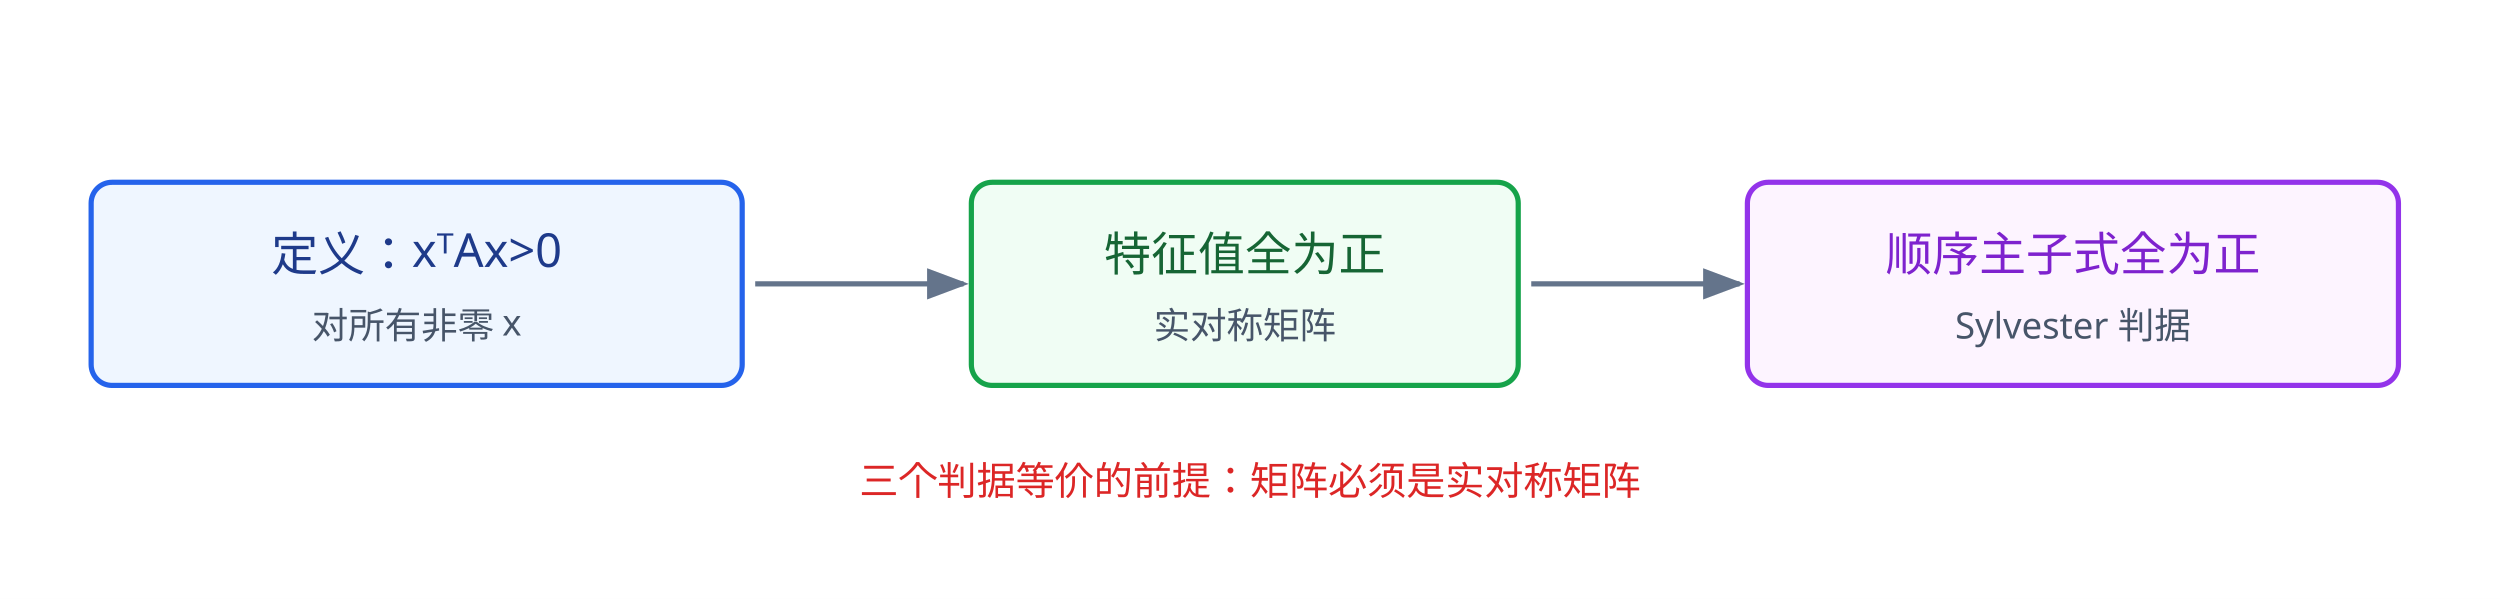
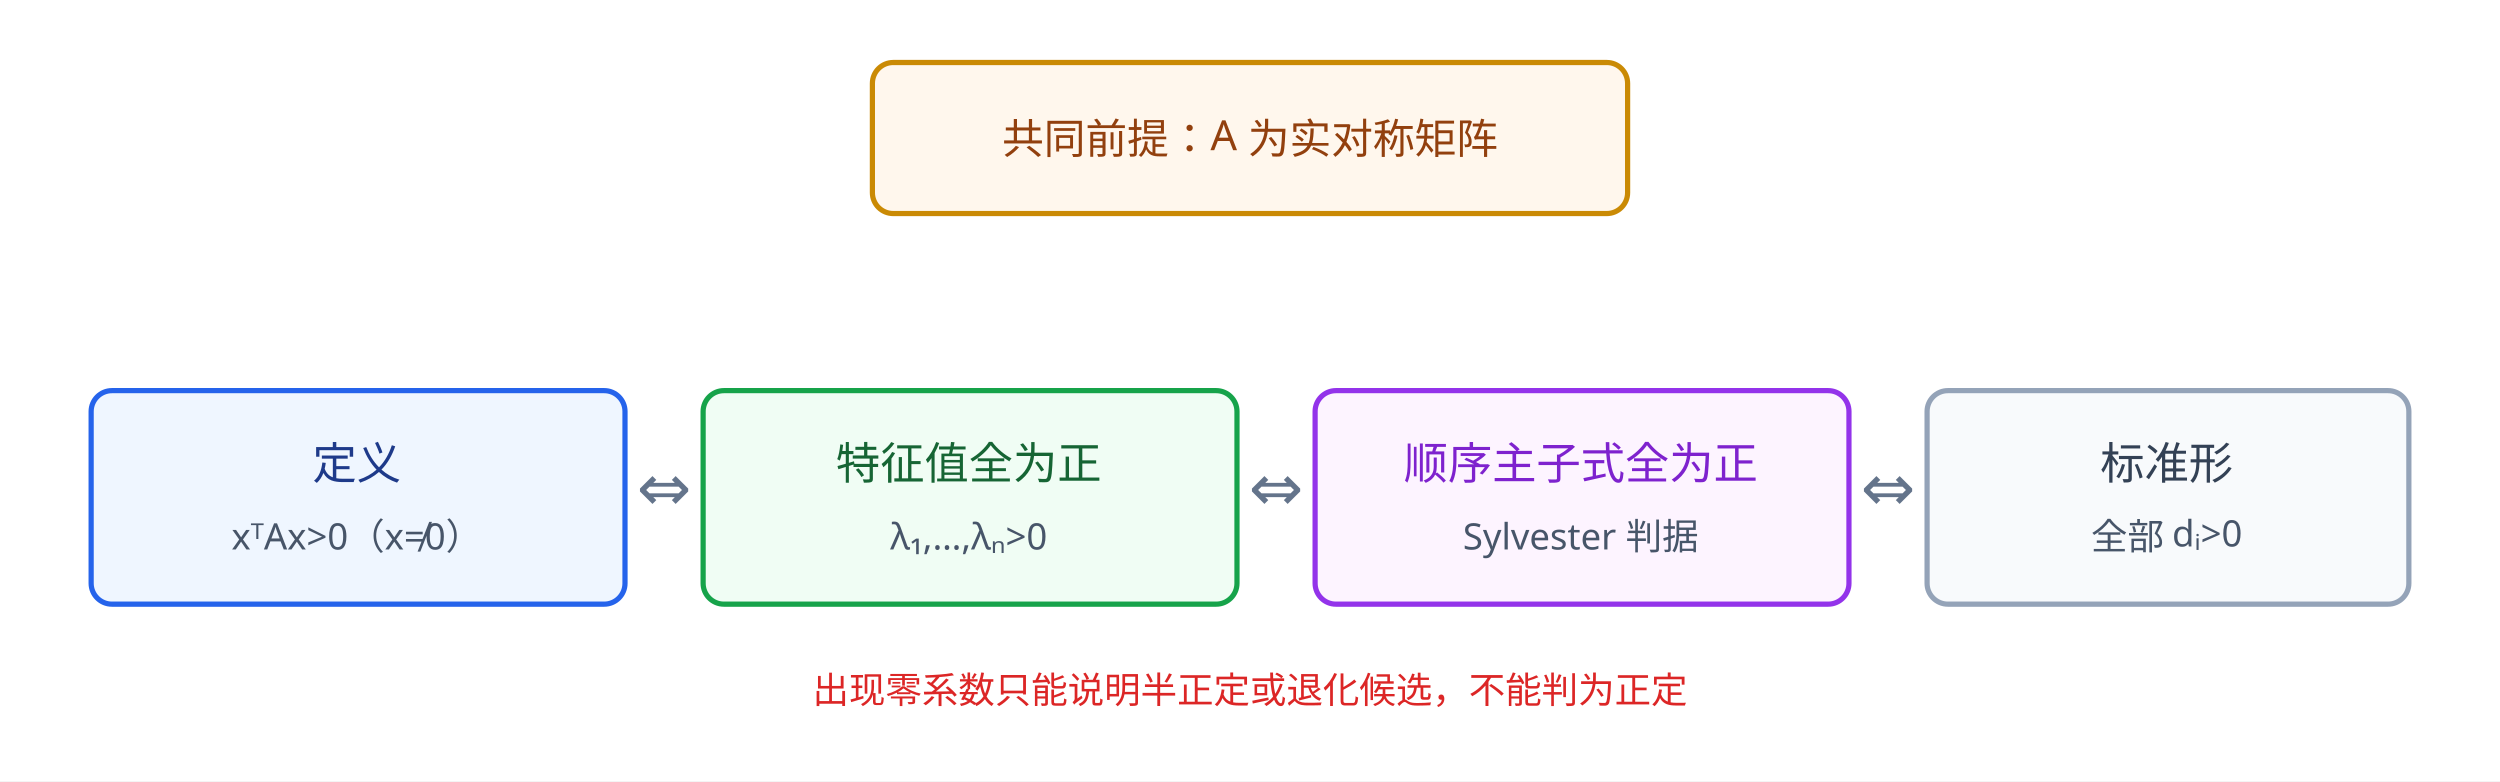
- <svg xmlns="http://www.w3.org/2000/svg" width="960" height="230" viewBox="0 0 960 230" role="img" aria-labelledby="title desc">
-   <defs>
-     <marker id="arrow" markerWidth="9" markerHeight="9" refX="7" refY="3" orient="auto">
-       <path d="M0,0 L0,6 L8,3 z" fill="#64748B" />
-     </marker>
-   </defs>
-   <rect width="960" height="230" fill="#FFFFFF" />
+ <svg xmlns="http://www.w3.org/2000/svg" width="960" height="300" viewBox="0 0 960 300" role="img" aria-labelledby="title desc">
+   <rect width="960" height="300" fill="#FFFFFF" />
  <g font-family="Segoe UI, Microsoft YaHei, sans-serif" text-anchor="middle">
-     <rect x="35" y="70" width="250" height="78" rx="8" fill="#EFF6FF" stroke="#2563EB" stroke-width="2" />
-     <text x="160" y="104" font-size="18" fill="#1E3A8A">定义：xᵀAx&gt;0</text>
-     <text x="160" y="130" font-size="14" fill="#475569">对所有非零 x</text>
-     <line x1="290" y1="109" x2="370" y2="109" stroke="#64748B" stroke-width="2" marker-end="url(#arrow)" />
-     <rect x="373" y="70" width="210" height="78" rx="8" fill="#F0FDF4" stroke="#16A34A" stroke-width="2" />
-     <text x="478" y="104" font-size="18" fill="#166534">特征值全为正</text>
-     <text x="478" y="130" font-size="14" fill="#475569">实对称矩阵</text>
-     <line x1="588" y1="109" x2="668" y2="109" stroke="#64748B" stroke-width="2" marker-end="url(#arrow)" />
-     <rect x="671" y="70" width="250" height="78" rx="8" fill="#FDF4FF" stroke="#9333EA" stroke-width="2" />
-     <text x="796" y="104" font-size="18" fill="#7E22CE">顺序主子式全为正</text>
-     <text x="796" y="130" font-size="14" fill="#475569">Sylvester 判据</text>
+     <rect x="335" y="24" width="290" height="58" rx="8" fill="#FFF7ED" stroke="#CA8A04" stroke-width="2" />
+     <text x="480" y="59" font-size="16" fill="#92400E">共同前提：A 为实对称矩阵</text>
+     <rect x="35" y="150" width="205" height="82" rx="8" fill="#EFF6FF" stroke="#2563EB" stroke-width="2" />
+     <text x="137" y="184" font-size="17" fill="#1E3A8A">定义</text>
+     <text x="137" y="211" font-size="14" fill="#475569">xᵀAx&gt;0（x≠0）</text>
+     <rect x="270" y="150" width="205" height="82" rx="8" fill="#F0FDF4" stroke="#16A34A" stroke-width="2" />
+     <text x="372" y="184" font-size="17" fill="#166534">特征值全为正</text>
+     <text x="372" y="211" font-size="14" fill="#475569">λ₁,…,λₙ&gt;0</text>
+     <rect x="505" y="150" width="205" height="82" rx="8" fill="#FDF4FF" stroke="#9333EA" stroke-width="2" />
+     <text x="607" y="184" font-size="17" fill="#7E22CE">顺序主子式全为正</text>
+     <text x="607" y="211" font-size="14" fill="#475569">Sylvester 判据</text>
+     <rect x="740" y="150" width="185" height="82" rx="8" fill="#F8FAFC" stroke="#94A3B8" stroke-width="2" />
+     <text x="832" y="184" font-size="17" fill="#334155">标准形</text>
+     <text x="832" y="211" font-size="14" fill="#475569">全部 dᵢ&gt;0</text>
+     <text x="255" y="196" font-size="25" fill="#64748B">⇔</text>
+     <text x="490" y="196" font-size="25" fill="#64748B">⇔</text>
+     <text x="725" y="196" font-size="25" fill="#64748B">⇔</text>
  </g>
-   <text x="480" y="190" font-family="Segoe UI, Microsoft YaHei, sans-serif" font-size="15" text-anchor="middle" fill="#DC2626">三个判据等价的前提：矩阵必须是实对称矩阵</text>
+   <text x="480" y="270" font-family="Segoe UI, Microsoft YaHei, sans-serif" font-size="14" text-anchor="middle" fill="#DC2626">出现零系数只能说明半正定或退化候选，不能判为正定</text>
</svg>
